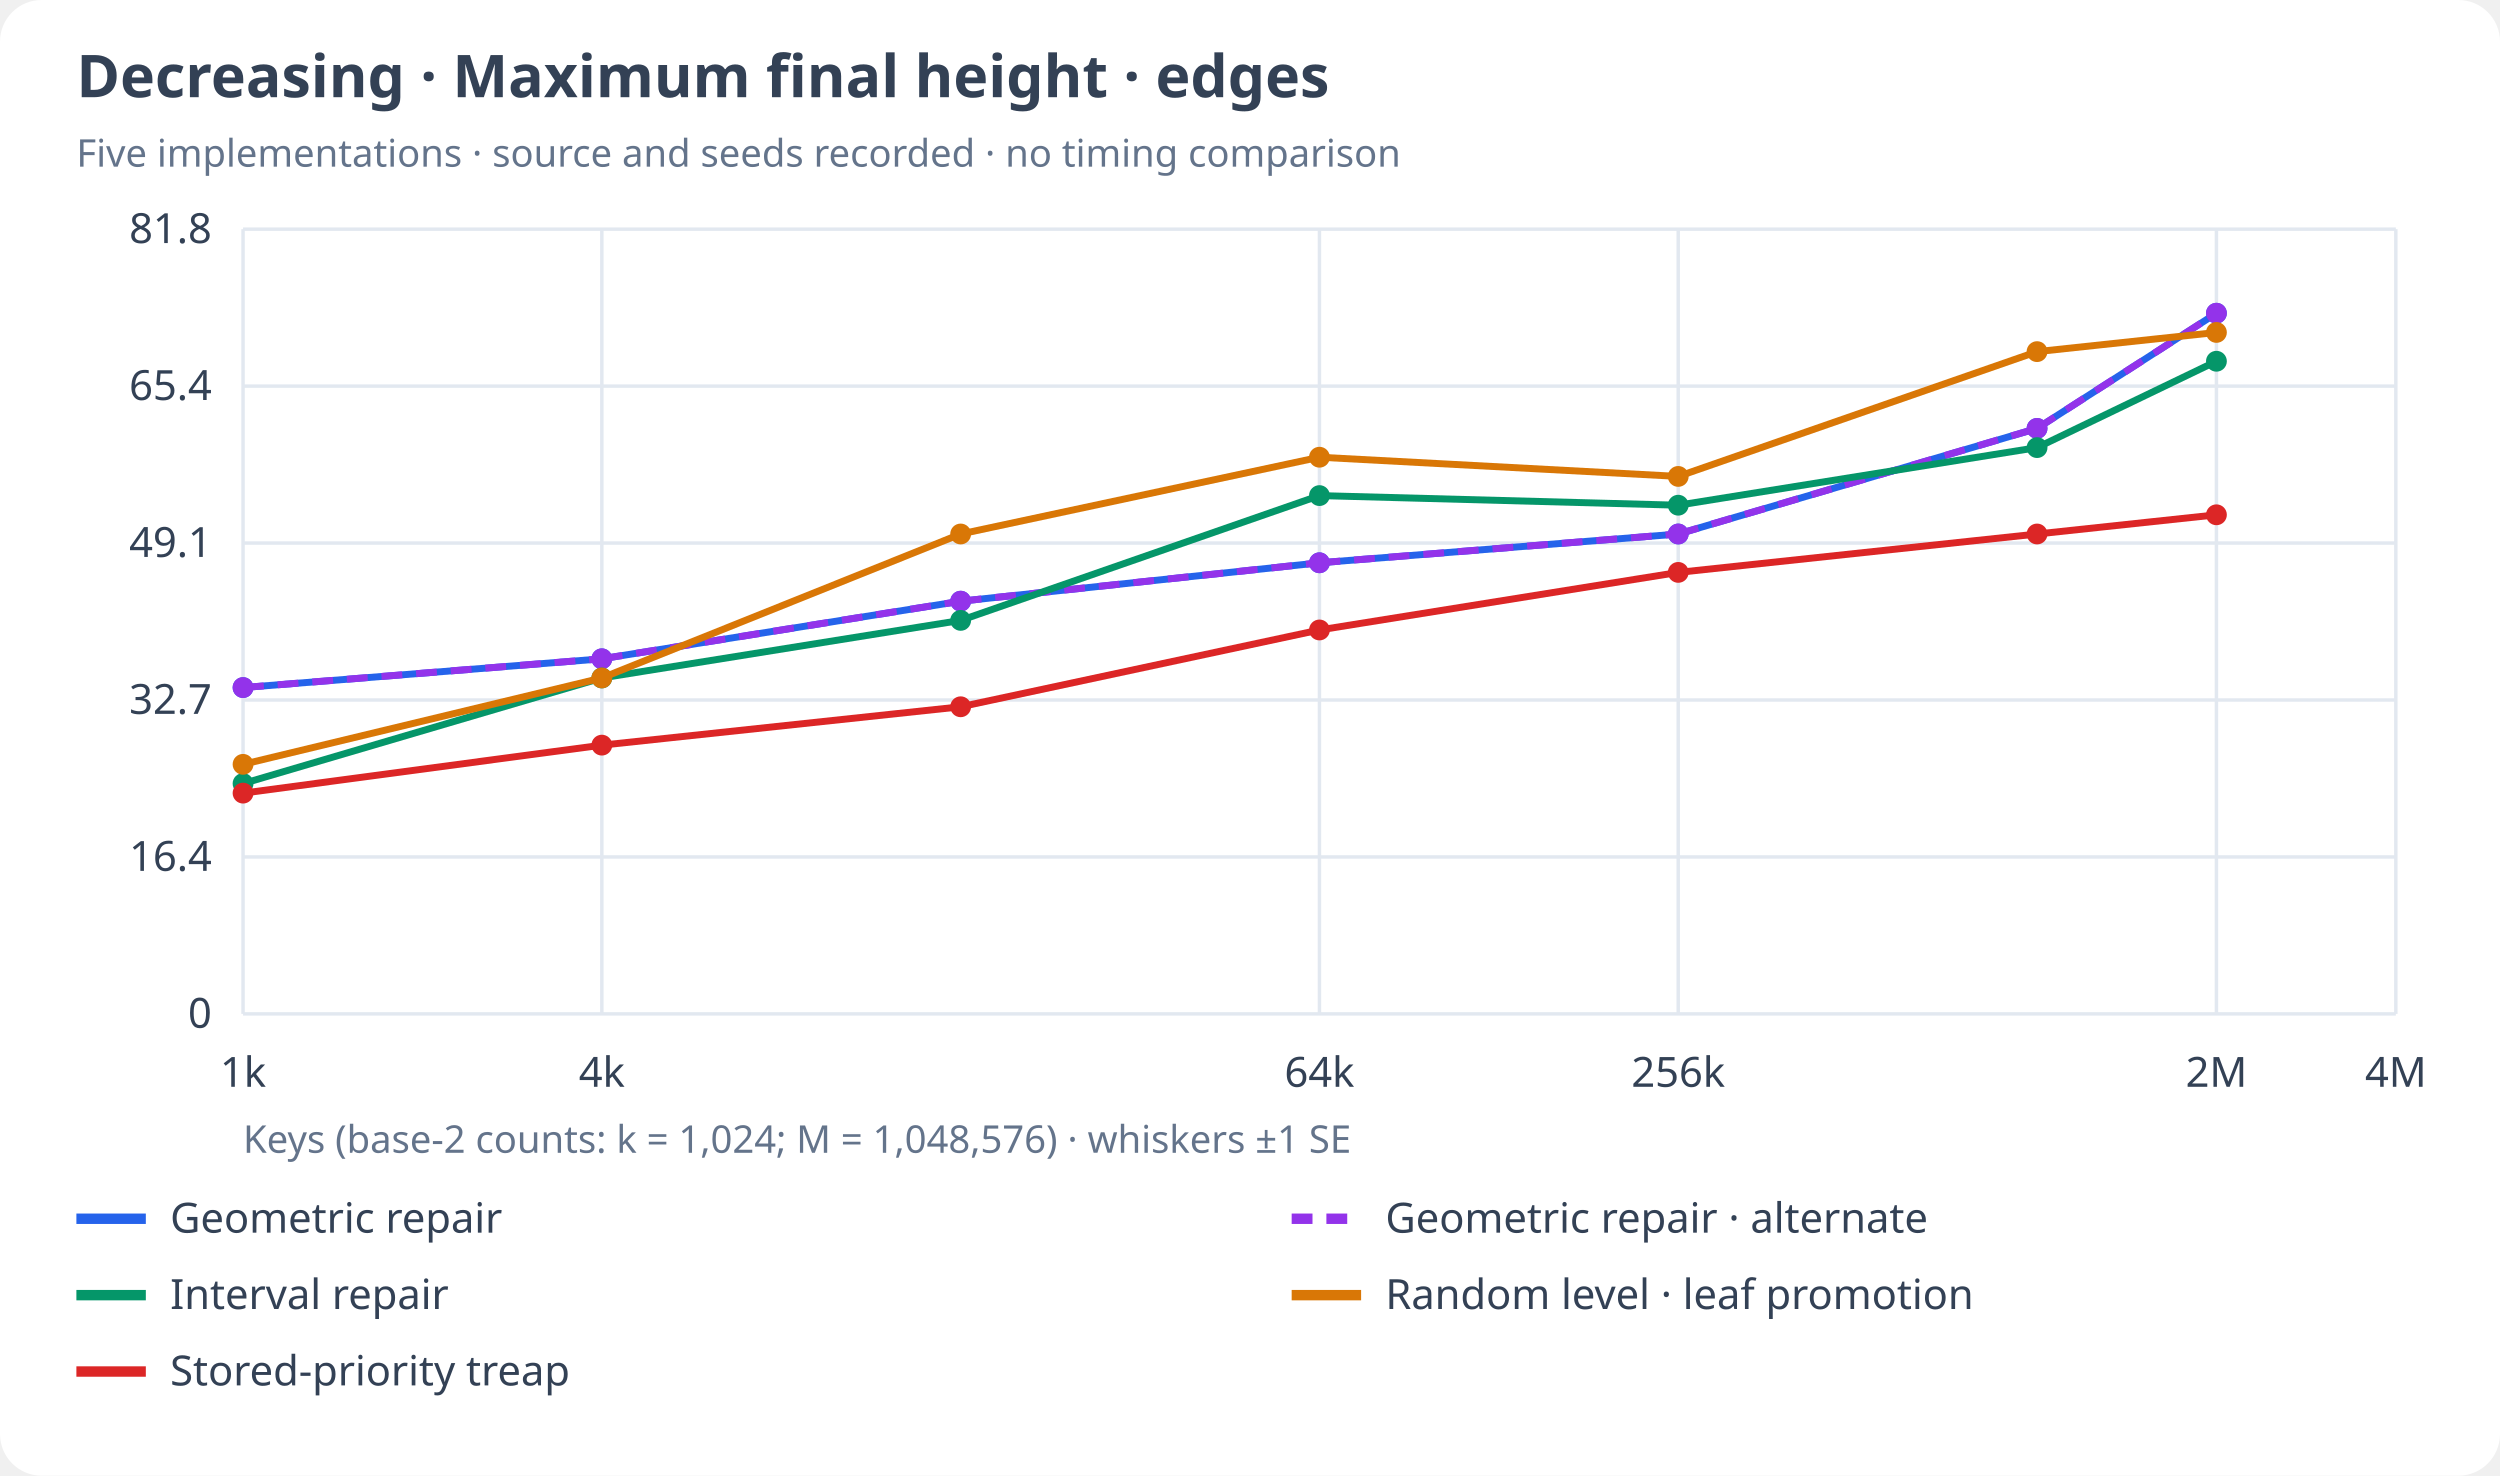
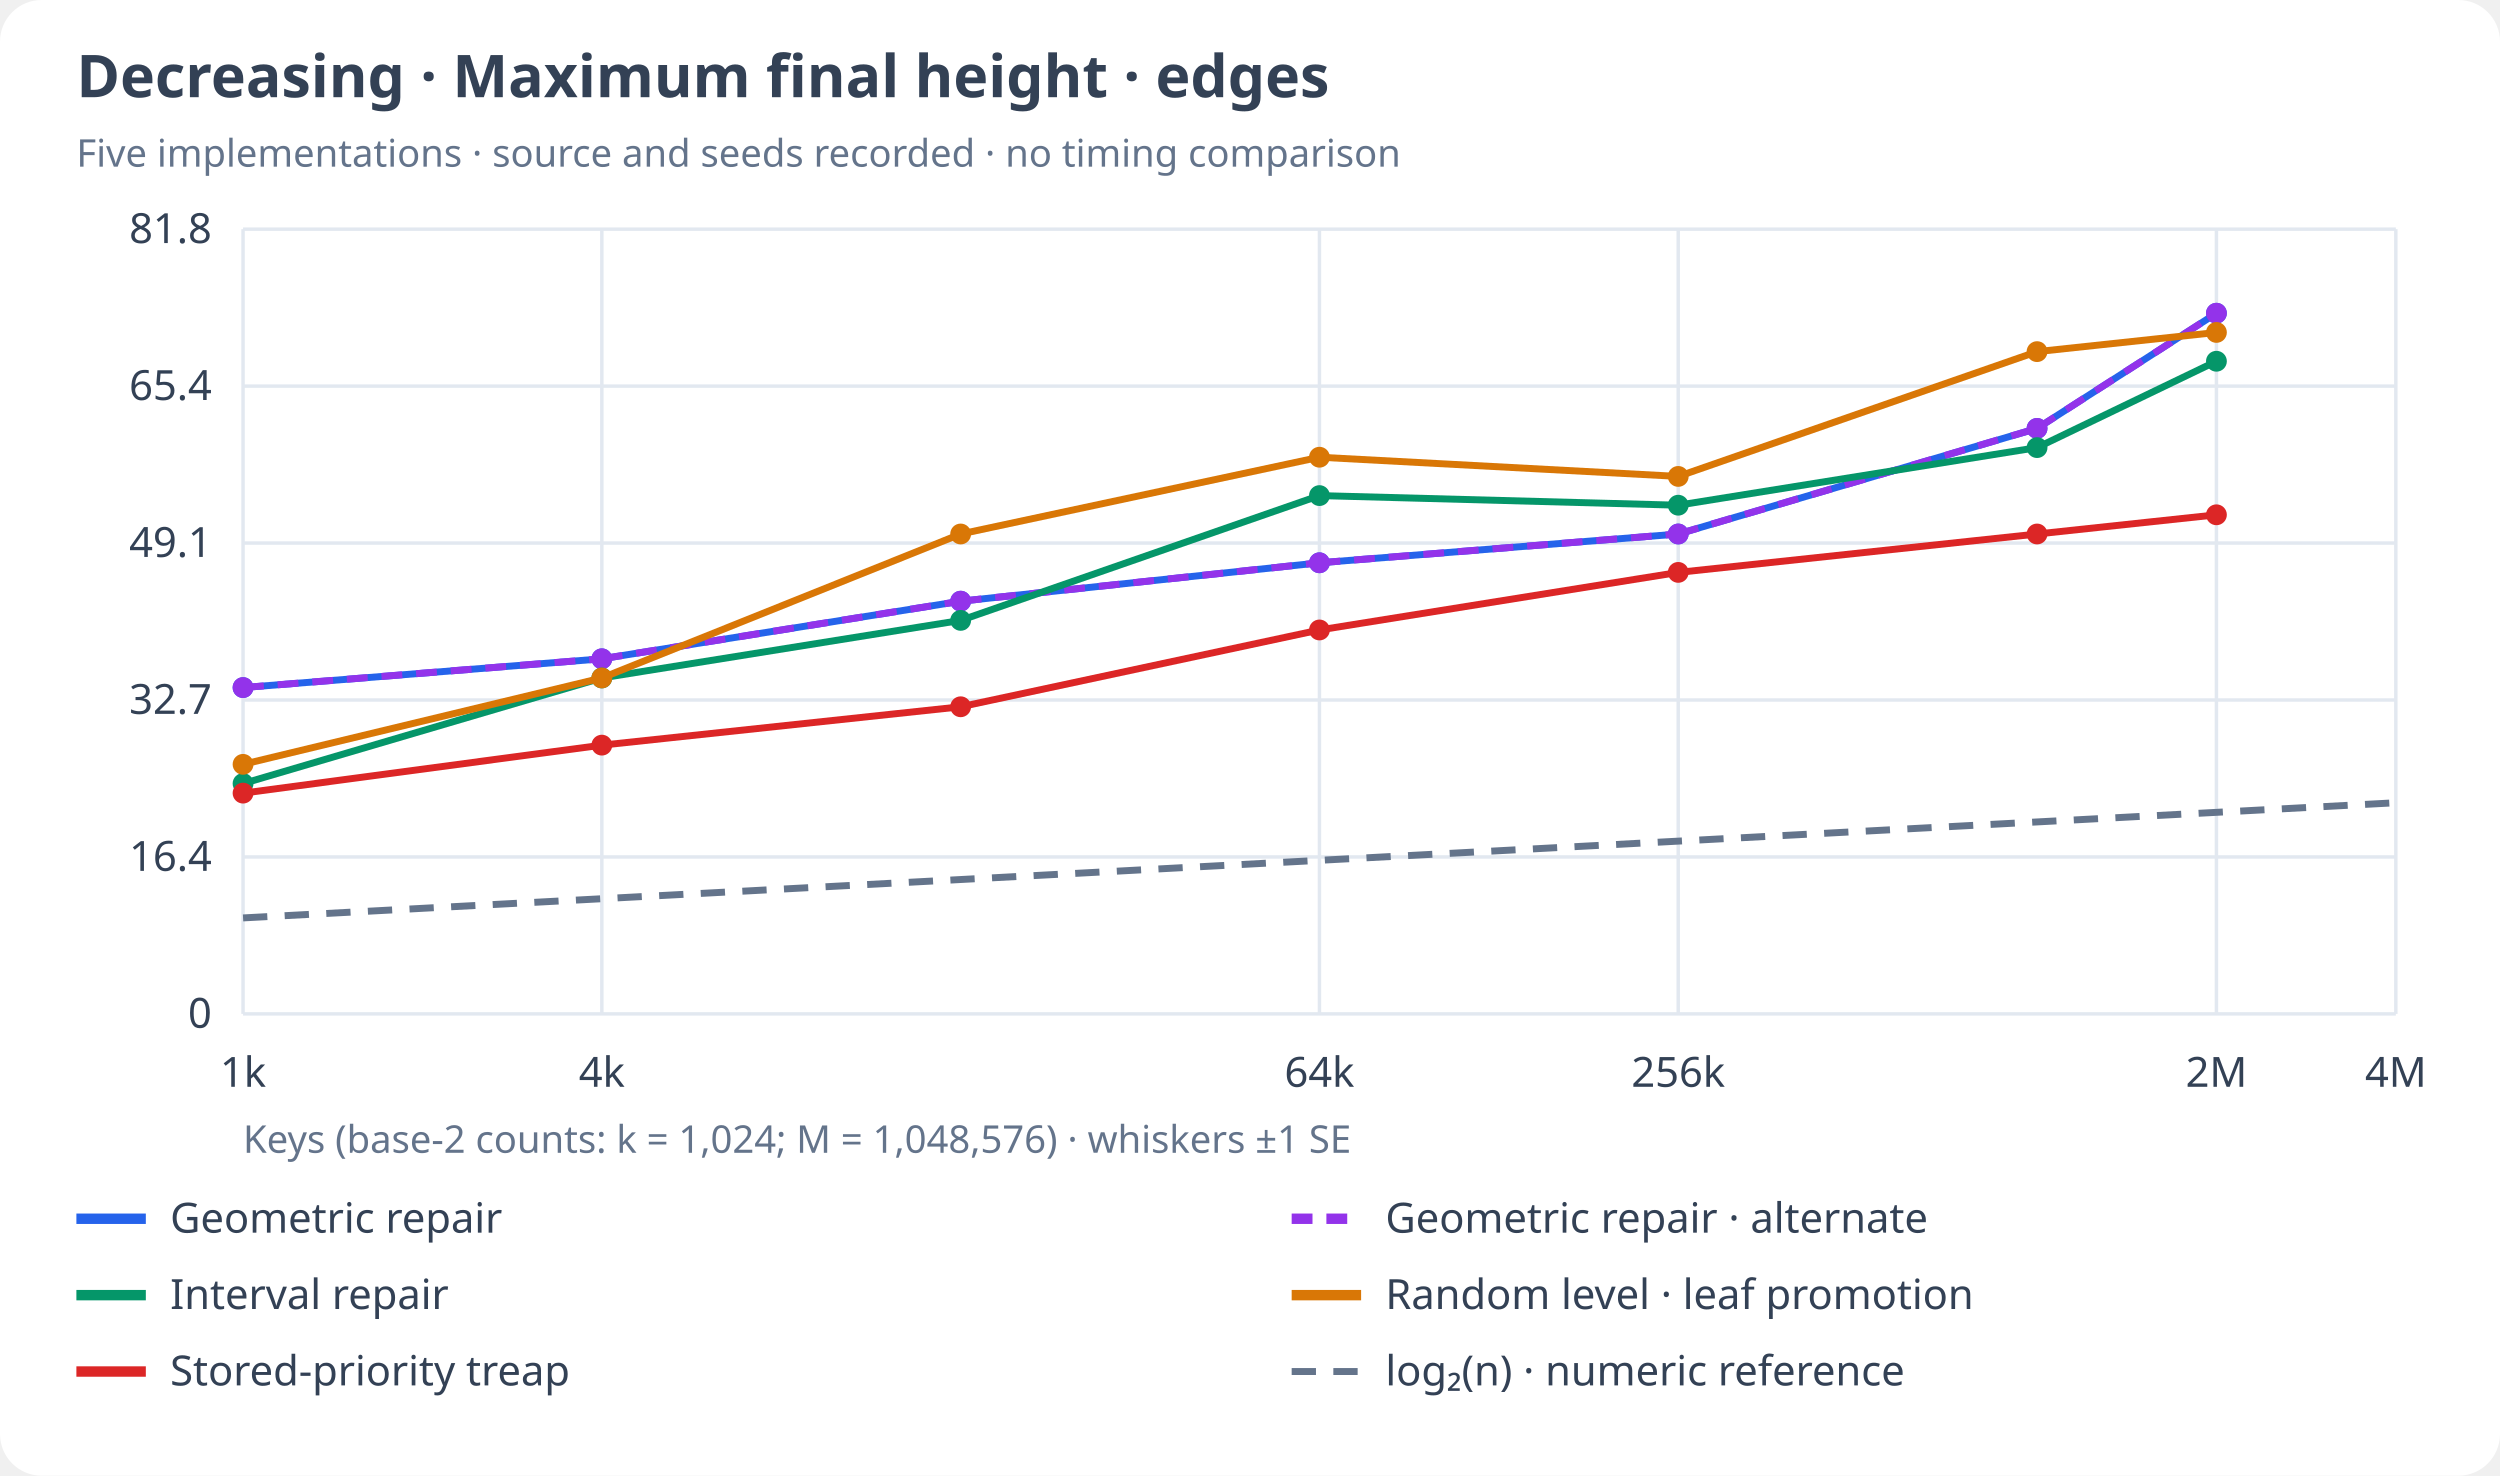
<svg xmlns="http://www.w3.org/2000/svg" viewBox="0 0 720 425" role="img" aria-labelledby="decreasing-maximum_height-title decreasing-maximum_height-desc">
  <style>text{font:12px system-ui,sans-serif;fill:#334155}.grid{stroke:#e2e8f0}</style>
  <rect width="720" height="425" rx="12" fill="white" />
  <text x="22" y="28" style="font-size:17px;font-weight:650">Decreasing · Maximum final height · edges</text>
  <text x="22" y="48" style="font-size:11px;fill:#64748b">Five implementations · source and seeds recorded · no timing comparison</text>
  <path class="grid" d="M70,292.00h620" />
  <text x="61" y="296.00" text-anchor="end">0</text>
  <path class="grid" d="M70,246.80h620" />
  <text x="61" y="250.80" text-anchor="end">16.4</text>
  <path class="grid" d="M70,201.60h620" />
  <text x="61" y="205.60" text-anchor="end">32.7</text>
  <path class="grid" d="M70,156.40h620" />
  <text x="61" y="160.40" text-anchor="end">49.1</text>
  <path class="grid" d="M70,111.20h620" />
  <text x="61" y="115.20" text-anchor="end">65.4</text>
  <path class="grid" d="M70,66.00h620" />
  <text x="61" y="70.00" text-anchor="end">81.8</text>
  <path class="grid" d="M70.00,66v226" />
  <text x="70.00" y="313" text-anchor="middle">1k</text>
  <path class="grid" d="M173.33,66v226" />
  <text x="173.33" y="313" text-anchor="middle">4k</text>
  <path class="grid" d="M380.00,66v226" />
  <text x="380.00" y="313" text-anchor="middle">64k</text>
  <path class="grid" d="M483.33,66v226" />
  <text x="483.33" y="313" text-anchor="middle">256k</text>
  <path class="grid" d="M638.33,66v226" />
  <text x="638.33" y="313" text-anchor="middle">2M</text>
  <path class="grid" d="M690.00,66v226" />
  <text x="690.00" y="313" text-anchor="middle">4M</text>
+   <path class="log-reference" d="M70.00,264.36L690.00,231.19" stroke="#64748b" stroke-width="2" stroke-dasharray="7 5" fill="none" />
  <circle cx="70.00" cy="198.02" r="3" fill="#2563eb" />
  <path d="M70.00,198.02L173.33,189.73" stroke="#2563eb" stroke-width="2" fill="none" />
  <circle cx="173.33" cy="189.73" r="3" fill="#2563eb" />
  <path d="M173.33,189.73L276.67,173.14" stroke="#2563eb" stroke-width="2" fill="none" />
  <circle cx="276.67" cy="173.14" r="3" fill="#2563eb" />
  <path d="M276.67,173.14L380.00,162.08" stroke="#2563eb" stroke-width="2" fill="none" />
  <circle cx="380.00" cy="162.08" r="3" fill="#2563eb" />
  <path d="M380.00,162.08L483.33,153.79" stroke="#2563eb" stroke-width="2" fill="none" />
  <circle cx="483.33" cy="153.79" r="3" fill="#2563eb" />
  <path d="M483.33,153.79L586.67,123.38" stroke="#2563eb" stroke-width="2" fill="none" />
  <circle cx="586.67" cy="123.38" r="3" fill="#2563eb" />
  <path d="M586.67,123.38L638.33,90.21" stroke="#2563eb" stroke-width="2" fill="none" />
  <circle cx="638.33" cy="90.21" r="3" fill="#2563eb" />
  <path d="M22,351h20" stroke="#2563eb" stroke-width="3" />
  <text x="49" y="355">Geometric repair</text>
  <circle cx="70.00" cy="198.02" r="3" fill="#9333ea" />
  <path d="M70.00,198.02L173.33,189.73" stroke="#9333ea" stroke-width="2" fill="none" stroke-dasharray="6 4" />
  <circle cx="173.33" cy="189.73" r="3" fill="#9333ea" />
  <path d="M173.33,189.73L276.67,173.14" stroke="#9333ea" stroke-width="2" fill="none" stroke-dasharray="6 4" />
  <circle cx="276.67" cy="173.14" r="3" fill="#9333ea" />
  <path d="M276.67,173.14L380.00,162.08" stroke="#9333ea" stroke-width="2" fill="none" stroke-dasharray="6 4" />
  <circle cx="380.00" cy="162.08" r="3" fill="#9333ea" />
  <path d="M380.00,162.08L483.33,153.79" stroke="#9333ea" stroke-width="2" fill="none" stroke-dasharray="6 4" />
  <circle cx="483.33" cy="153.79" r="3" fill="#9333ea" />
  <path d="M483.33,153.79L586.67,123.38" stroke="#9333ea" stroke-width="2" fill="none" stroke-dasharray="6 4" />
  <circle cx="586.67" cy="123.38" r="3" fill="#9333ea" />
  <path d="M586.67,123.38L638.33,90.21" stroke="#9333ea" stroke-width="2" fill="none" stroke-dasharray="6 4" />
  <circle cx="638.33" cy="90.21" r="3" fill="#9333ea" />
  <path d="M372,351h20" stroke="#9333ea" stroke-width="3" stroke-dasharray="6 4" />
  <text x="399" y="355">Geometric repair · alternate</text>
  <circle cx="70.00" cy="225.66" r="3" fill="#059669" />
  <path d="M70.00,225.66L173.33,195.25" stroke="#059669" stroke-width="2" fill="none" />
  <circle cx="173.33" cy="195.25" r="3" fill="#059669" />
  <path d="M173.33,195.25L276.67,178.67" stroke="#059669" stroke-width="2" fill="none" />
  <circle cx="276.67" cy="178.67" r="3" fill="#059669" />
  <path d="M276.67,178.67L380.00,142.73" stroke="#059669" stroke-width="2" fill="none" />
  <circle cx="380.00" cy="142.73" r="3" fill="#059669" />
  <path d="M380.00,142.73L483.33,145.50" stroke="#059669" stroke-width="2" fill="none" />
  <circle cx="483.33" cy="145.50" r="3" fill="#059669" />
  <path d="M483.33,145.50L586.67,128.91" stroke="#059669" stroke-width="2" fill="none" />
  <circle cx="586.67" cy="128.91" r="3" fill="#059669" />
  <path d="M586.67,128.91L638.33,104.04" stroke="#059669" stroke-width="2" fill="none" />
  <circle cx="638.33" cy="104.04" r="3" fill="#059669" />
  <path d="M22,373h20" stroke="#059669" stroke-width="3" />
  <text x="49" y="377">Interval repair</text>
  <circle cx="70.00" cy="220.13" r="3" fill="#d97706" />
  <path d="M70.00,220.13L173.33,195.25" stroke="#d97706" stroke-width="2" fill="none" />
  <circle cx="173.33" cy="195.25" r="3" fill="#d97706" />
  <path d="M173.33,195.25L276.67,153.79" stroke="#d97706" stroke-width="2" fill="none" />
  <circle cx="276.67" cy="153.79" r="3" fill="#d97706" />
  <path d="M276.67,153.79L380.00,131.68" stroke="#d97706" stroke-width="2" fill="none" />
  <circle cx="380.00" cy="131.68" r="3" fill="#d97706" />
  <path d="M380.00,131.68L483.33,137.21" stroke="#d97706" stroke-width="2" fill="none" />
  <circle cx="483.33" cy="137.21" r="3" fill="#d97706" />
  <path d="M483.33,137.21L586.67,101.27" stroke="#d97706" stroke-width="2" fill="none" />
  <circle cx="586.67" cy="101.27" r="3" fill="#d97706" />
  <path d="M586.67,101.27L638.33,95.74" stroke="#d97706" stroke-width="2" fill="none" />
  <circle cx="638.33" cy="95.74" r="3" fill="#d97706" />
  <path d="M372,373h20" stroke="#d97706" stroke-width="3" />
  <text x="399" y="377">Random level · leaf promotion</text>
  <circle cx="70.00" cy="228.42" r="3" fill="#dc2626" />
  <path d="M70.00,228.42L173.33,214.60" stroke="#dc2626" stroke-width="2" fill="none" />
  <circle cx="173.33" cy="214.60" r="3" fill="#dc2626" />
  <path d="M173.33,214.60L276.67,203.55" stroke="#dc2626" stroke-width="2" fill="none" />
  <circle cx="276.67" cy="203.55" r="3" fill="#dc2626" />
  <path d="M276.67,203.55L380.00,181.43" stroke="#dc2626" stroke-width="2" fill="none" />
  <circle cx="380.00" cy="181.43" r="3" fill="#dc2626" />
  <path d="M380.00,181.43L483.33,164.85" stroke="#dc2626" stroke-width="2" fill="none" />
  <circle cx="483.33" cy="164.85" r="3" fill="#dc2626" />
  <path d="M483.33,164.85L586.67,153.79" stroke="#dc2626" stroke-width="2" fill="none" />
  <circle cx="586.67" cy="153.79" r="3" fill="#dc2626" />
  <path d="M586.67,153.79L638.33,148.26" stroke="#dc2626" stroke-width="2" fill="none" />
  <circle cx="638.33" cy="148.26" r="3" fill="#dc2626" />
  <path d="M22,395h20" stroke="#dc2626" stroke-width="3" />
  <text x="49" y="399">Stored-priority treap</text>
+   <path d="M372,395h20" stroke="#64748b" stroke-width="2" stroke-dasharray="7 5" />
+   <text x="399" y="399">log₂(n) · numeric reference</text>
  <text x="70" y="332" style="font-size:11px;fill:#64748b">Keys (base-2 counts: k = 1,024; M = 1,048,576) · whiskers ±1 SE</text>
</svg>
